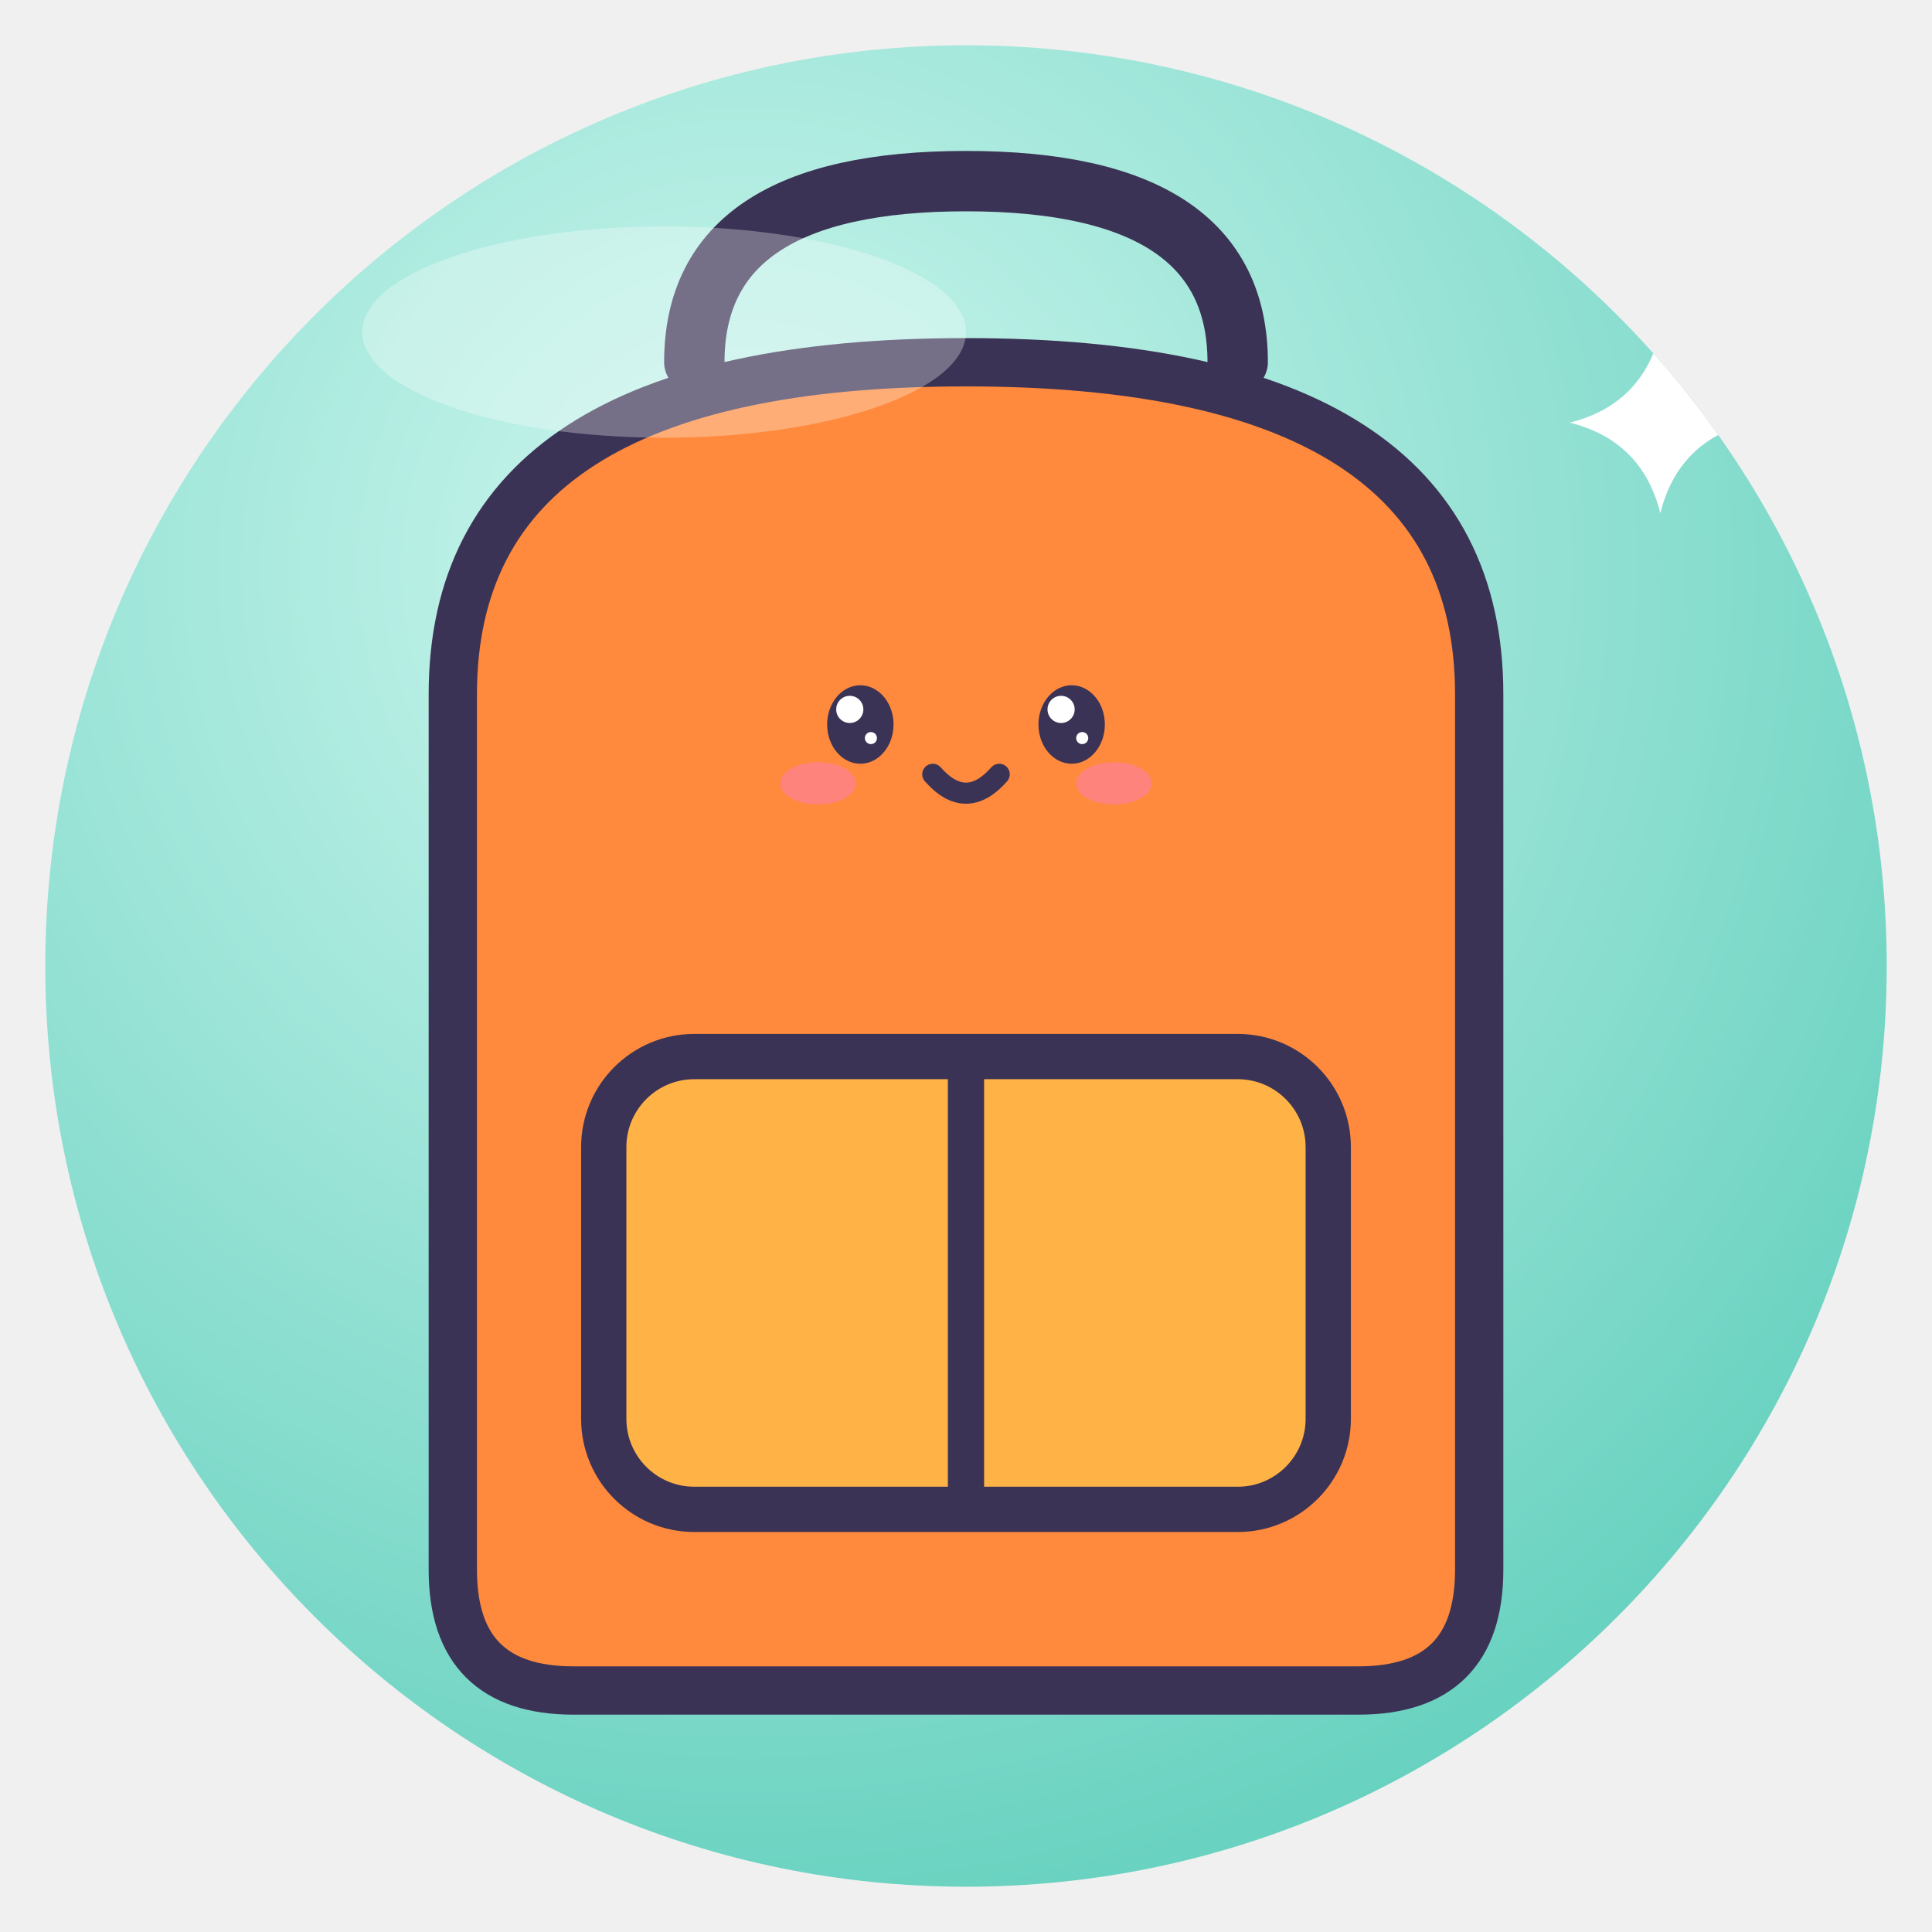
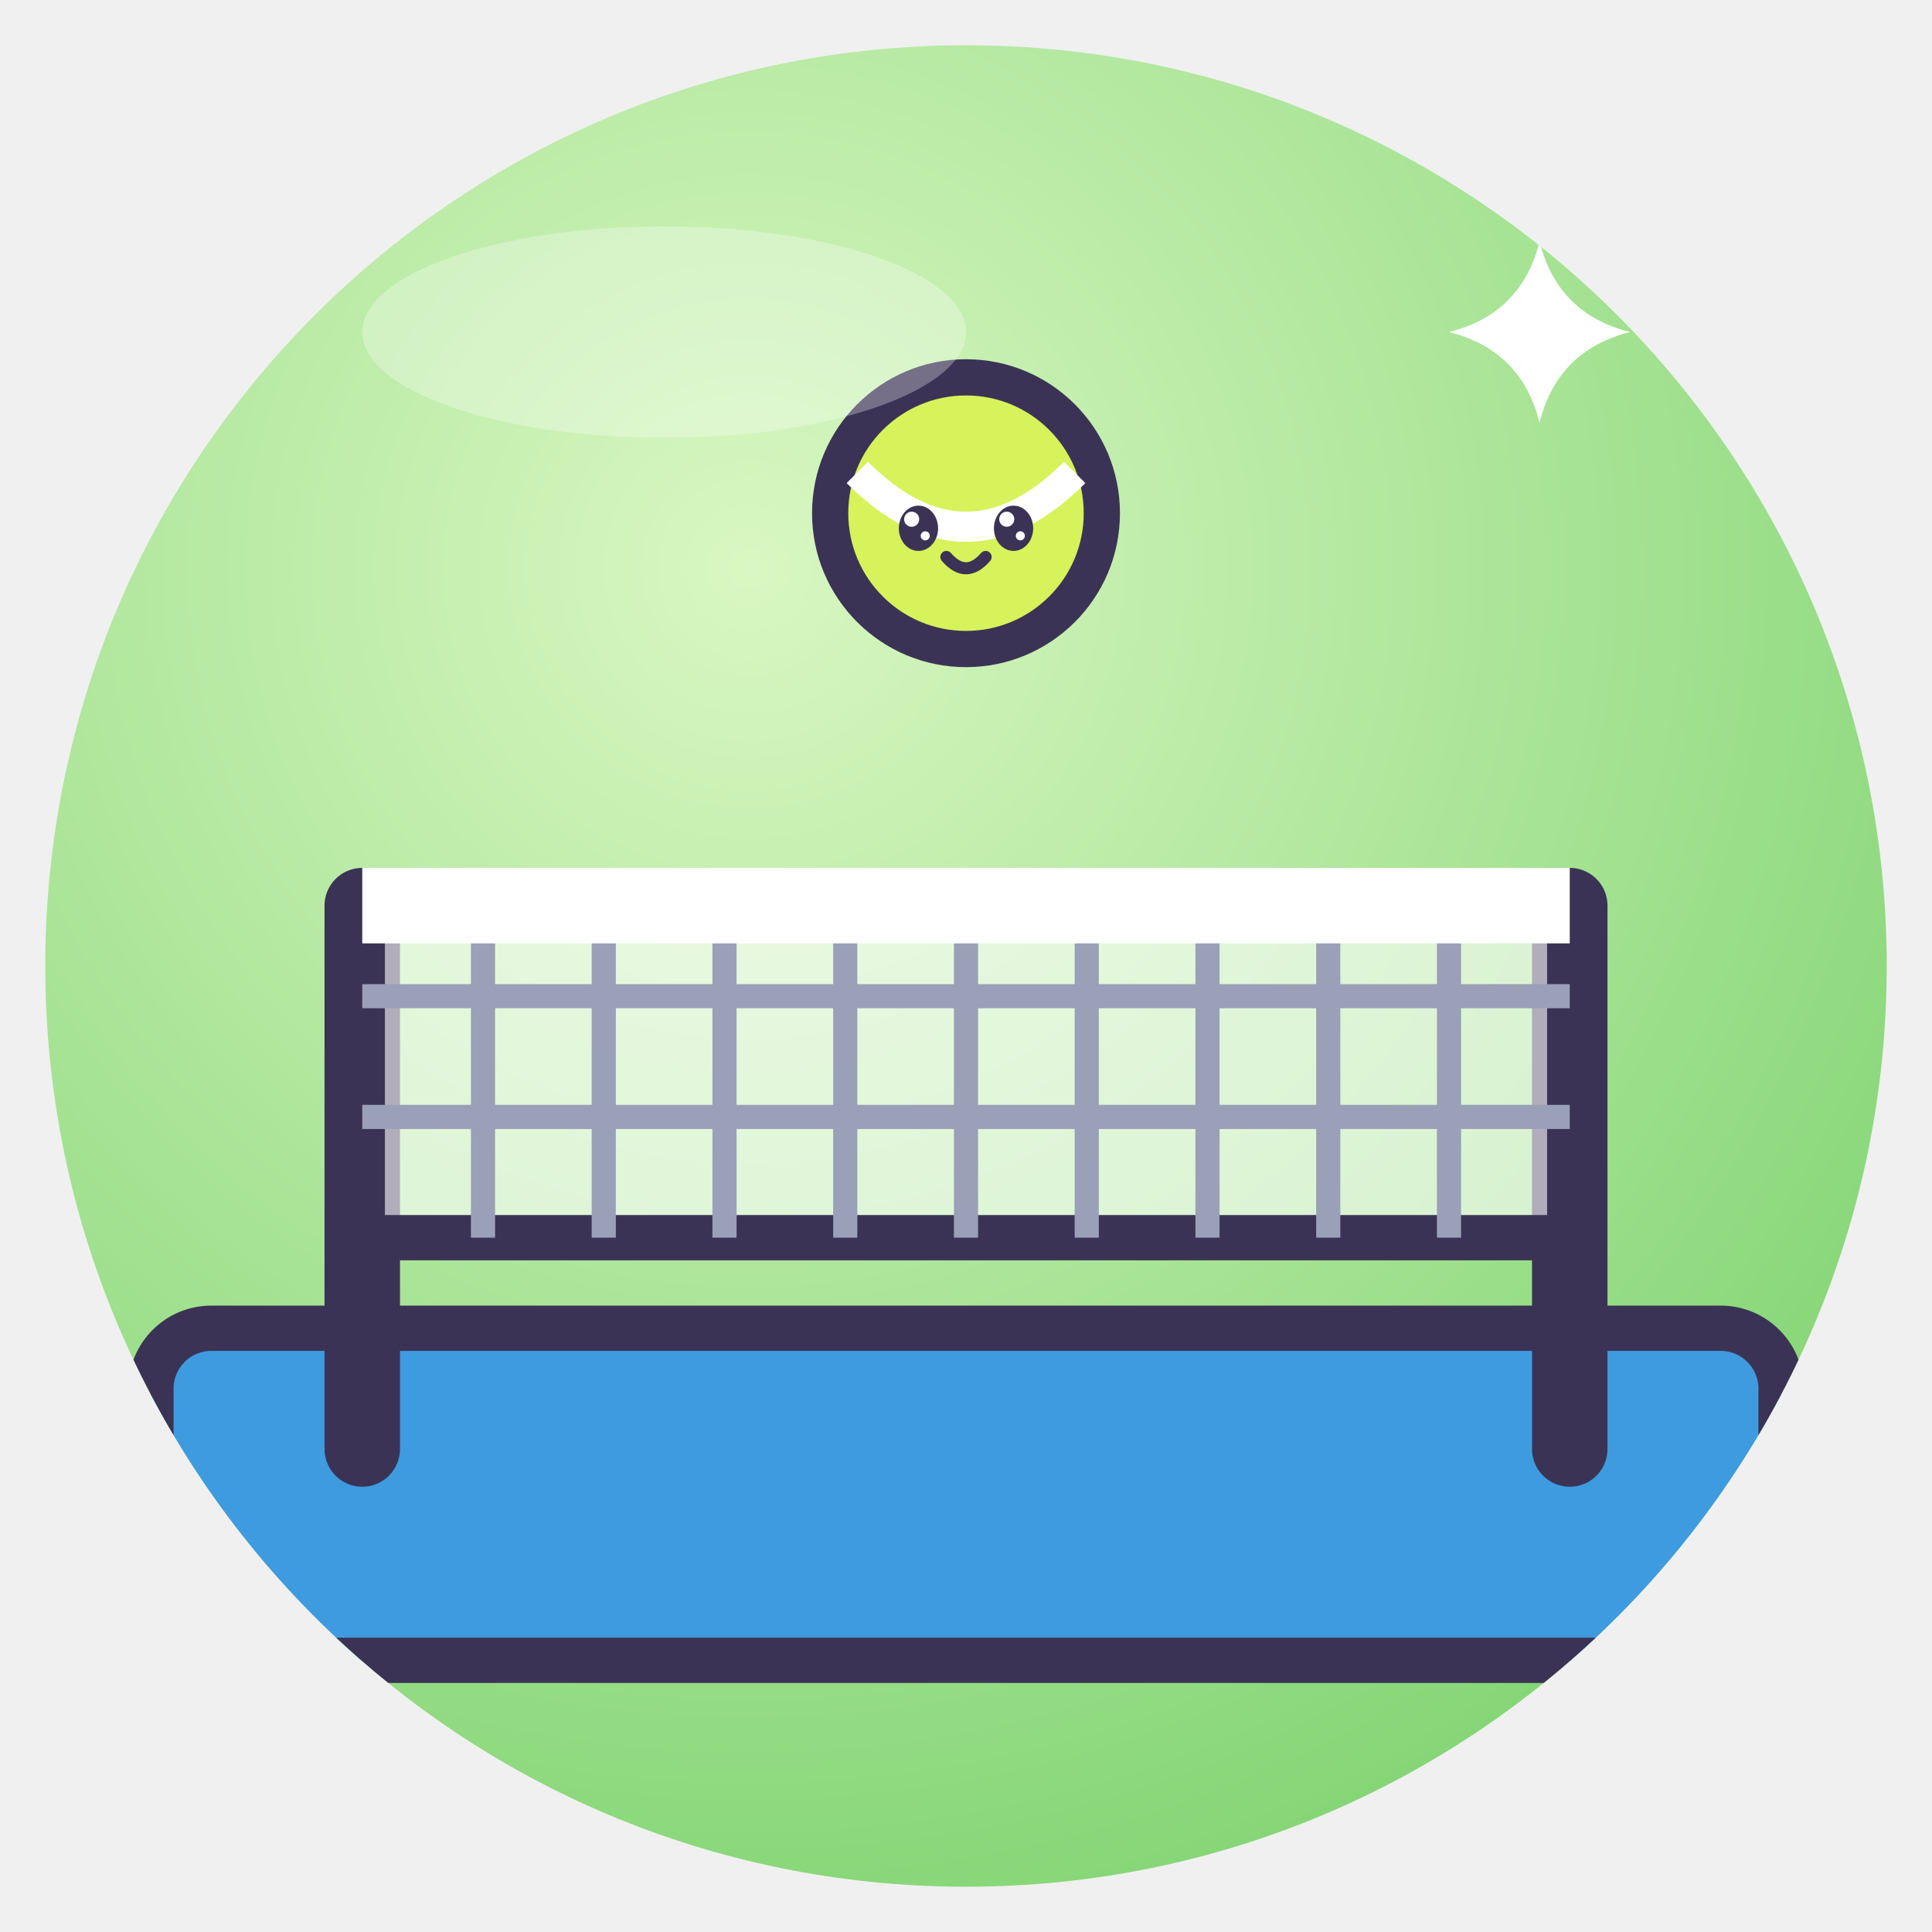
<svg xmlns="http://www.w3.org/2000/svg" viewBox="0 0 128 128" width="128" height="128">
  <defs>
    <radialGradient id="g" cx="38%" cy="28%" r="85%">
-       <stop offset="0" stop-color="#CFF7EF" />
-       <stop offset="1" stop-color="#5CCDBA" />
+       <stop offset="0" stop-color="#D9F7C2" />
+       <stop offset="1" stop-color="#7CD26E" />
    </radialGradient>
    <clipPath id="c">
      <circle cx="64" cy="64" r="61" />
    </clipPath>
  </defs>
  <circle cx="64" cy="64" r="61" fill="url(#g)" />
  <g clip-path="url(#c)">
-     <path d="M30 46 Q30 24 64 24 Q98 24 98 46 V104 Q98 112 90 112 H38 Q30 112 30 104Z" fill="#FF8A3D" stroke="#3B3355" stroke-width="3.2" stroke-linejoin="round" stroke-linecap="round" />
-     <path d="M46 24 Q46 12 64 12 Q82 12 82 24" fill="none" stroke="#3B3355" stroke-linejoin="round" stroke-linecap="round" stroke-width="4" />
-     <rect x="40" y="70" width="48" height="30" rx="6" fill="#FFB347" stroke="#3B3355" stroke-linejoin="round" stroke-linecap="round" stroke-width="3" />
-     <path d="M64 70 V100" stroke="#3B3355" stroke-linejoin="round" stroke-linecap="round" stroke-width="2.4" />
-     <ellipse cx="57" cy="48" rx="2.2" ry="2.6" fill="#3B3355" />
-     <circle cx="56.3" cy="47.0" r="0.9" fill="#fff" />
-     <circle cx="57.7" cy="48.9" r="0.4" fill="#fff" />
-     <ellipse cx="71" cy="48" rx="2.2" ry="2.6" fill="#3B3355" />
-     <circle cx="70.3" cy="47.0" r="0.9" fill="#fff" />
-     <circle cx="71.7" cy="48.9" r="0.4" fill="#fff" />
-     <ellipse cx="54.2" cy="51.9" rx="2.5" ry="1.4" fill="#FF7FA8" opacity=".6" />
-     <ellipse cx="73.8" cy="51.9" rx="2.5" ry="1.4" fill="#FF7FA8" opacity=".6" />
-     <path d="M61.8 51.3 Q64 53.8 66.2 51.3" fill="none" stroke="#3B3355" stroke-linejoin="round" stroke-linecap="round" stroke-width="1.4" />
-     <path d="M110 22 Q111.2 26.8 116 28 Q111.2 29.2 110 34 Q108.8 29.2 104 28 Q108.8 26.8 110 22Z" fill="#fff" />
+     <rect x="10" y="88" width="108" height="22" rx="4" fill="#3E9BE0" stroke="#3B3355" stroke-linejoin="round" stroke-linecap="round" stroke-width="3" />
+     <path d="M24 60 V96 M104 60 V96" stroke="#3B3355" stroke-linejoin="round" stroke-linecap="round" stroke-width="5" />
+     <rect x="24" y="60" width="80" height="22" fill="#fff" fill-opacity=".6" stroke="#3B3355" stroke-linejoin="round" stroke-linecap="round" stroke-width="3" />
+     <path d="M32 60 V82" stroke="#9AA0B8" stroke-width="1.6" />
+     <path d="M40 60 V82" stroke="#9AA0B8" stroke-width="1.6" />
+     <path d="M48 60 V82" stroke="#9AA0B8" stroke-width="1.6" />
+     <path d="M56 60 V82" stroke="#9AA0B8" stroke-width="1.6" />
+     <path d="M64 60 V82" stroke="#9AA0B8" stroke-width="1.6" />
+     <path d="M72 60 V82" stroke="#9AA0B8" stroke-width="1.6" />
+     <path d="M80 60 V82" stroke="#9AA0B8" stroke-width="1.6" />
+     <path d="M88 60 V82" stroke="#9AA0B8" stroke-width="1.6" />
+     <path d="M96 60 V82" stroke="#9AA0B8" stroke-width="1.6" />
+     <path d="M24 66 H104 M24 74 H104" stroke="#9AA0B8" stroke-width="1.6" />
+     <path d="M24 60 H104" stroke="#fff" stroke-width="5" />
+     <circle cx="64" cy="34" r="9" fill="#D7F25A" stroke="#3B3355" stroke-linejoin="round" stroke-linecap="round" stroke-width="2.4" />
+     <path d="M56.8 31.3 Q64 38.5 71.2 31.3" fill="none" stroke="#fff" stroke-width="2" />
+     <ellipse cx="60.85" cy="35" rx="1.3" ry="1.5" fill="#3B3355" />
+     <circle cx="60.4" cy="34.4" r="0.5" fill="#fff" />
+     <circle cx="61.3" cy="35.5" r="0.3" fill="#fff" />
+     <ellipse cx="67.15" cy="35" rx="1.3" ry="1.5" fill="#3B3355" />
+     <circle cx="66.7" cy="34.4" r="0.5" fill="#fff" />
+     <circle cx="67.6" cy="35.5" r="0.3" fill="#fff" />
+     <path d="M62.7 36.9 Q64 38.4 65.3 36.9" fill="none" stroke="#3B3355" stroke-linejoin="round" stroke-linecap="round" stroke-width="0.8" />
+     <path d="M102 16 Q103.2 20.8 108 22 Q103.2 23.2 102 28 Q100.8 23.2 96 22 Q100.8 20.8 102 16Z" fill="#fff" />
  </g>
  <ellipse cx="44" cy="22" rx="20" ry="7" fill="#fff" opacity=".3" />
</svg>
